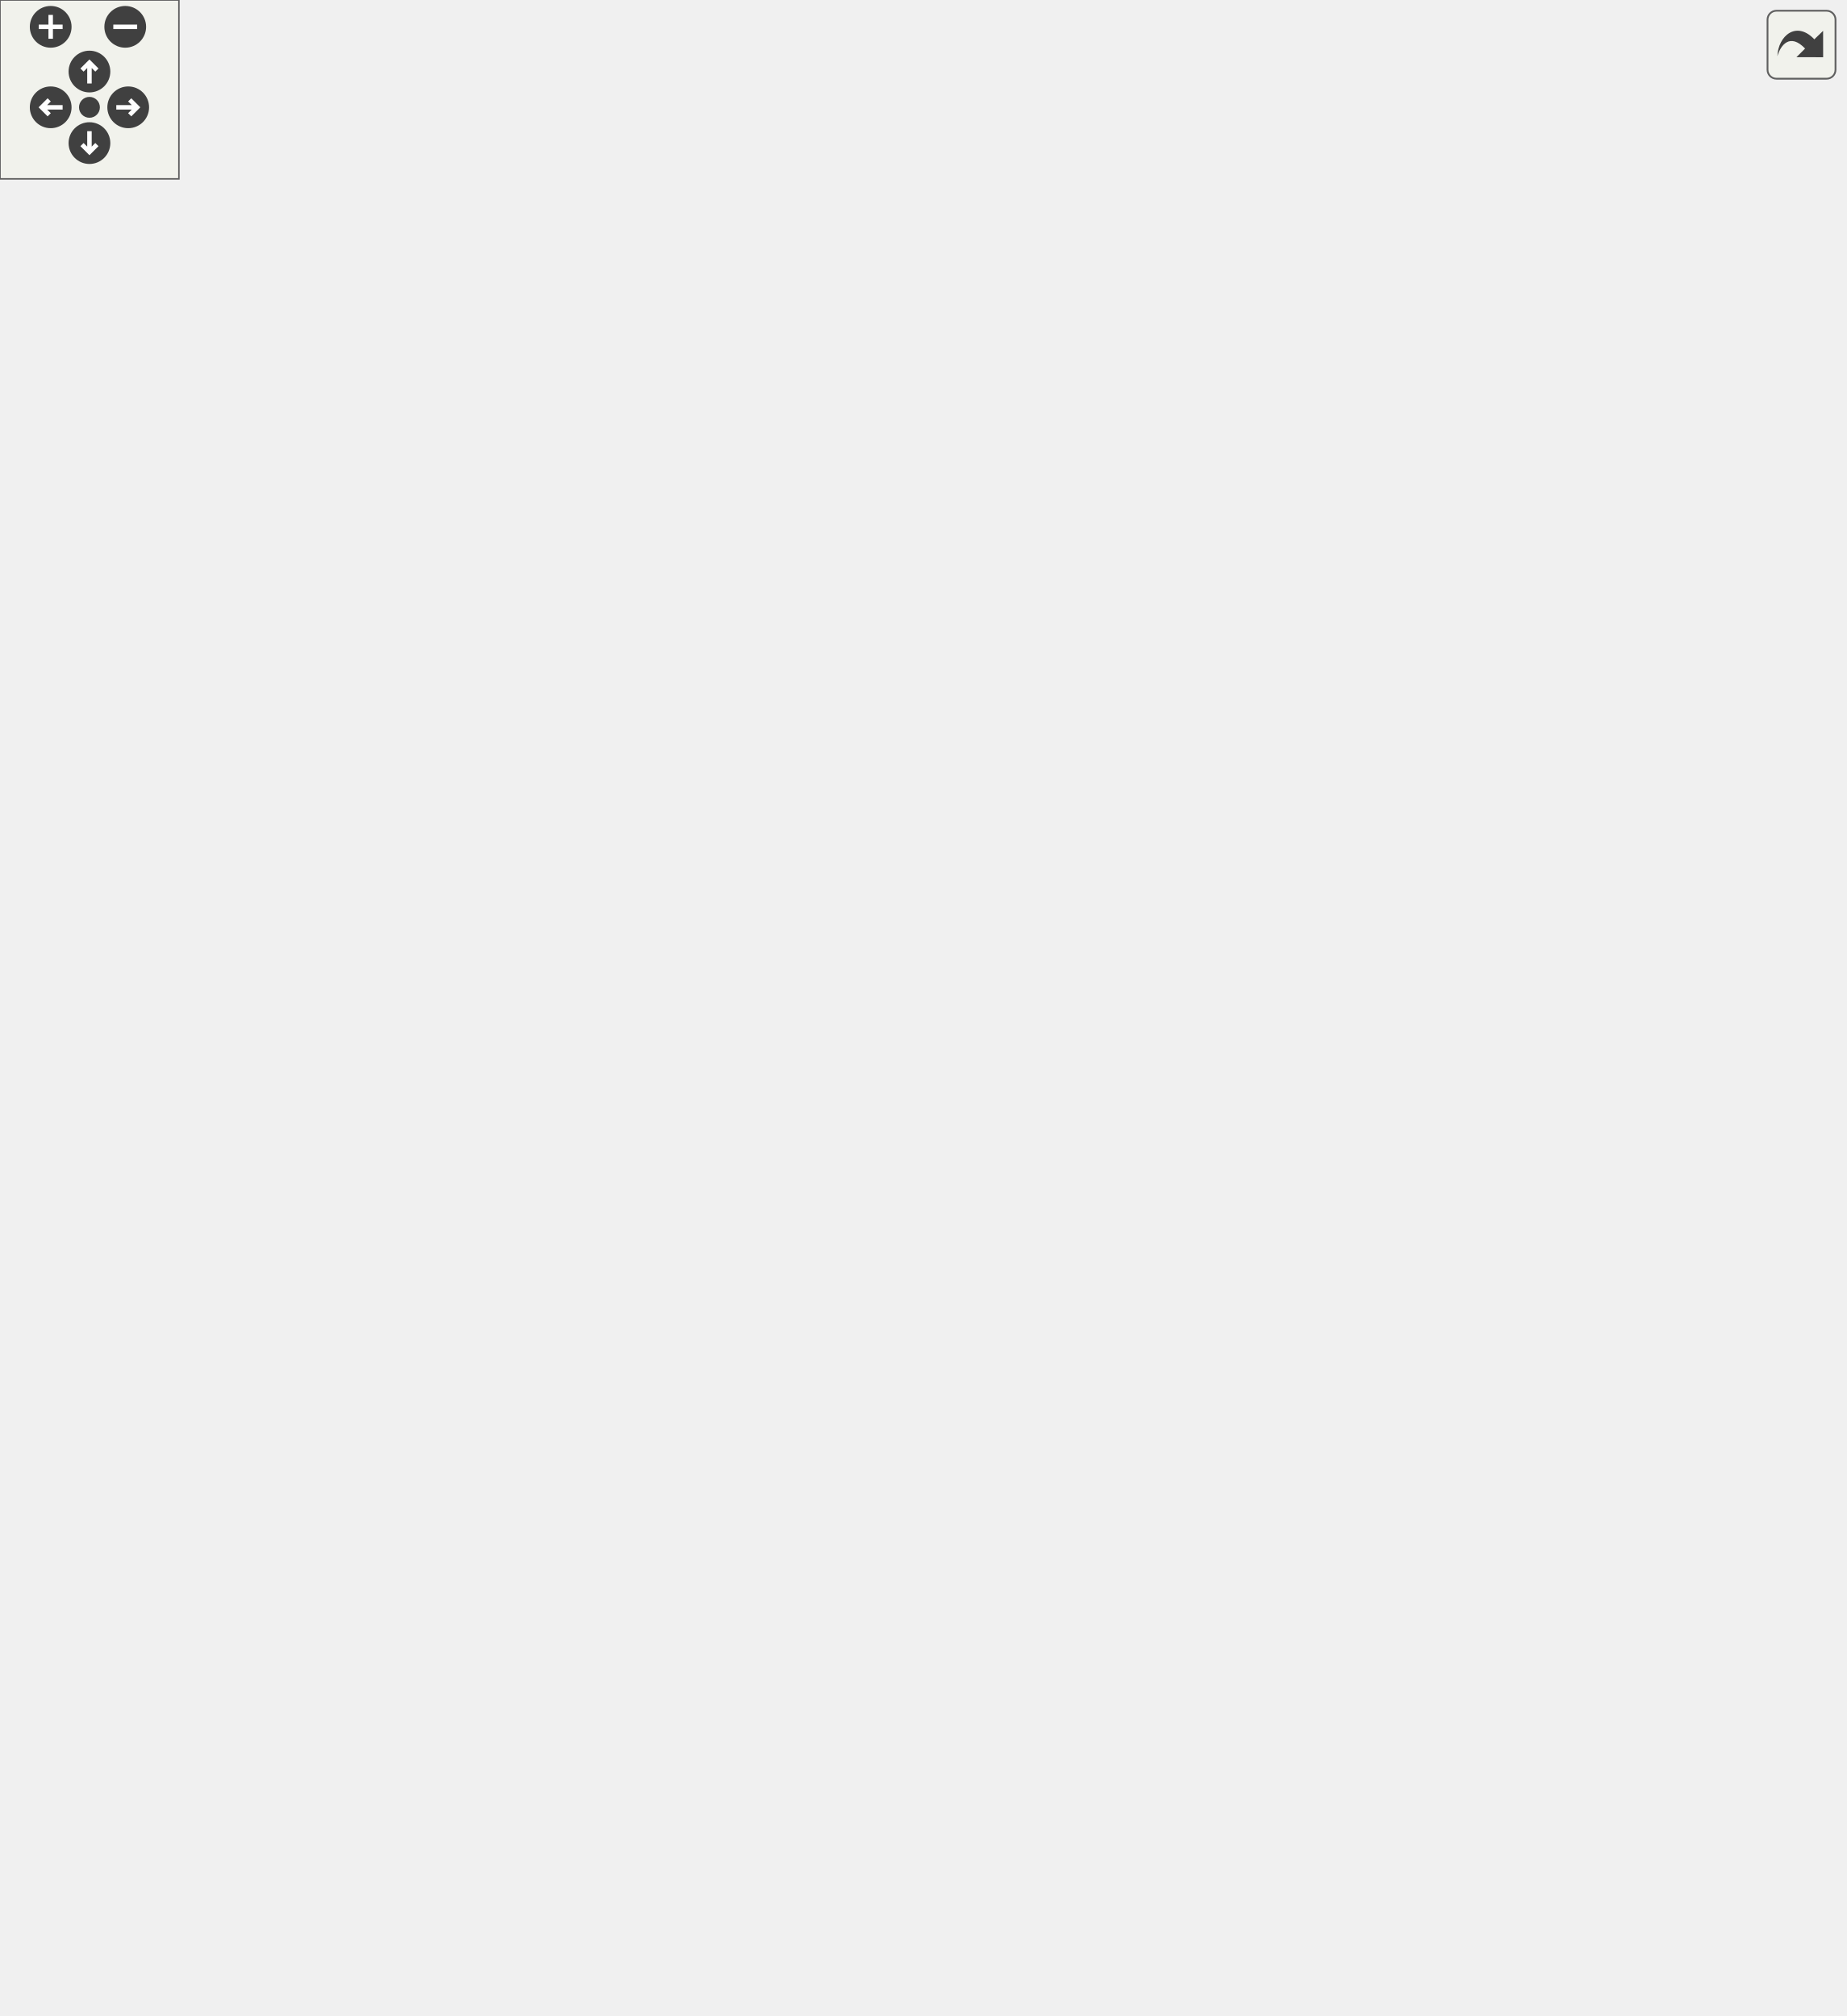
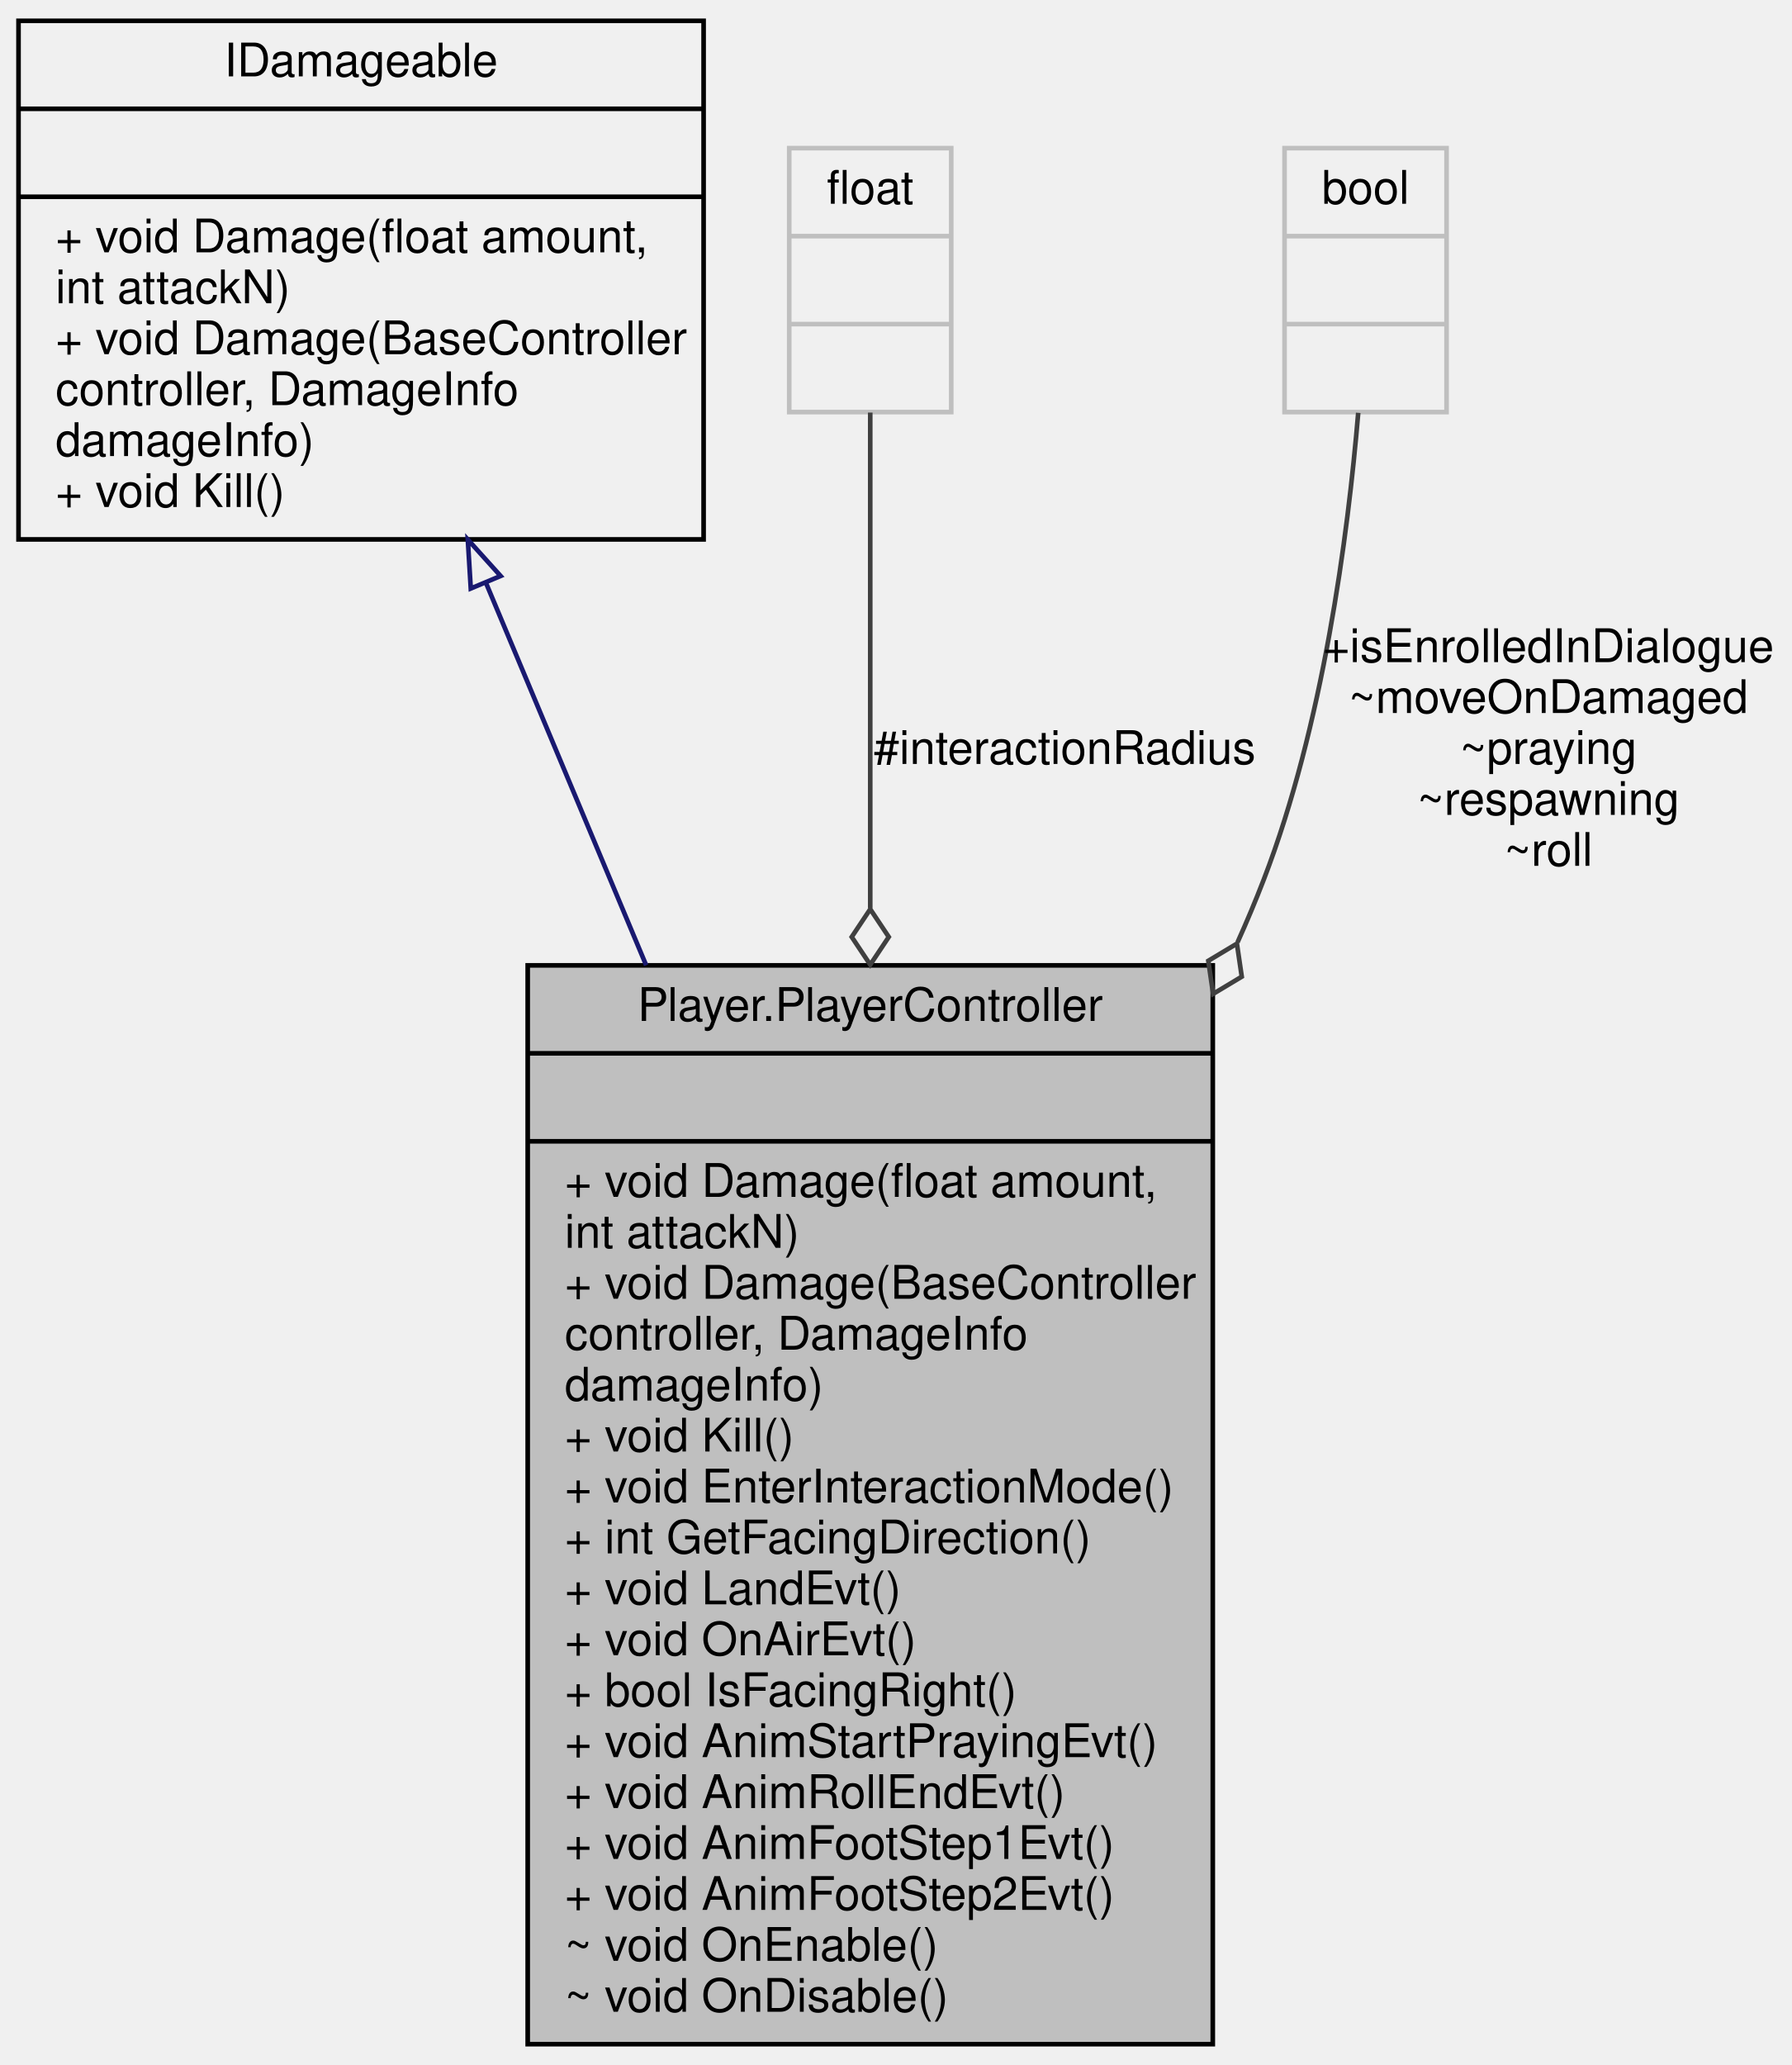
- <svg xmlns="http://www.w3.org/2000/svg" xmlns:xlink="http://www.w3.org/1999/xlink" id="main" version="1.1" xml:space="preserve">
-   <style type="text/css">
- .edge:hover path { stroke: red; }
- .edge:hover polygon { stroke: red; fill: red; }
- </style>
-   <defs>
-     <circle id="rim" cx="0" cy="0" r="7" />
-     <circle id="rim2" cx="0" cy="0" r="3.5" />
-     <g id="zoomPlus">
-       <use xlink:href="#rim" fill="#404040">
-         <set attributeName="fill" to="#808080" begin="zoomplus.mouseover" end="zoomplus.mouseout" />
-       </use>
-       <path d="M-4,0h8M0,-4v8" fill="none" stroke="white" stroke-width="1.5" pointer-events="none" />
-     </g>
-     <g id="zoomMin">
-       <use xlink:href="#rim" fill="#404040">
-         <set attributeName="fill" to="#808080" begin="zoomminus.mouseover" end="zoomminus.mouseout" />
-       </use>
-       <path d="M-4,0h8" fill="none" stroke="white" stroke-width="1.5" pointer-events="none" />
-     </g>
-     <g id="dirArrow">
-       <path fill="none" stroke="white" stroke-width="1.5" d="M0,-3.0v7 M-2.5,-0.5L0,-3.0L2.5,-0.5" />
-     </g>
-     <g id="resetDef">
-       <use xlink:href="#rim2" fill="#404040">
-         <set attributeName="fill" to="#808080" begin="reset.mouseover" end="reset.mouseout" />
-       </use>
-     </g>
-   </defs>
-   <svg id="graph" class="graph">
-     <g id="viewport">
-       <g id="node1" class="node">
-         <g id="a_node1">
-           <a xlink:title=" ">
-             <polygon fill="#bfbfbf" stroke="black" points="215,-0.5 215,-156.5 358,-156.5 358,-0.5 215,-0.5" />
-             <text text-anchor="middle" x="286.5" y="-144.5" font-family="Helvetica,sans-Serif" font-size="10.00">Player.PlayerController</text>
-             <polyline fill="none" stroke="black" points="215,-137.5 358,-137.5 " />
-             <text text-anchor="middle" x="286.5" y="-125.5" font-family="Helvetica,sans-Serif" font-size="10.00"> </text>
-             <polyline fill="none" stroke="black" points="215,-118.5 358,-118.5 " />
-             <text text-anchor="start" x="223" y="-106.5" font-family="Helvetica,sans-Serif" font-size="10.00">+ void EnterInteractionMode()</text>
-             <text text-anchor="start" x="223" y="-95.5" font-family="Helvetica,sans-Serif" font-size="10.00">+ void LandEvt()</text>
-             <text text-anchor="start" x="223" y="-84.5" font-family="Helvetica,sans-Serif" font-size="10.00">+ void OnAirEvt()</text>
-             <text text-anchor="start" x="223" y="-73.5" font-family="Helvetica,sans-Serif" font-size="10.00">+ bool IsFacingRight()</text>
-             <text text-anchor="start" x="223" y="-62.5" font-family="Helvetica,sans-Serif" font-size="10.00">+ void AnimStartPrayingEvt()</text>
-             <text text-anchor="start" x="223" y="-51.5" font-family="Helvetica,sans-Serif" font-size="10.00">+ void AnimRollEndEvt()</text>
-             <text text-anchor="start" x="223" y="-40.5" font-family="Helvetica,sans-Serif" font-size="10.00">+ void AnimFootStep1Evt()</text>
-             <text text-anchor="start" x="223" y="-29.5" font-family="Helvetica,sans-Serif" font-size="10.00">+ void AnimFootStep2Evt()</text>
-             <text text-anchor="start" x="223" y="-18.5" font-family="Helvetica,sans-Serif" font-size="10.00">~ void OnEnable()</text>
-             <text text-anchor="start" x="223" y="-7.5" font-family="Helvetica,sans-Serif" font-size="10.00">~ void OnDisable()</text>
-           </a>
-         </g>
-       </g>
-       <g id="node2" class="node">
-         <g id="a_node2">
-           <a xlink:href="class_player_1_1_player_movement_controller.html" target="_top" xlink:title=" ">
-             <polygon fill="none" stroke="black" points="206,-204.5 206,-371.5 367,-371.5 367,-204.5 206,-204.5" />
-             <text text-anchor="middle" x="286.5" y="-359.5" font-family="Helvetica,sans-Serif" font-size="10.00">Player.PlayerMovementController</text>
-             <polyline fill="none" stroke="black" points="206,-352.5 367,-352.5 " />
-             <text text-anchor="middle" x="286.5" y="-340.5" font-family="Helvetica,sans-Serif" font-size="10.00"> </text>
-             <polyline fill="none" stroke="black" points="206,-333.5 367,-333.5 " />
-             <text text-anchor="start" x="214" y="-321.5" font-family="Helvetica,sans-Serif" font-size="10.00">+ void Move(float moveH,</text>
-             <text text-anchor="start" x="214" y="-310.5" font-family="Helvetica,sans-Serif" font-size="10.00"> float moveV, bool crouch,</text>
-             <text text-anchor="start" x="214" y="-299.5" font-family="Helvetica,sans-Serif" font-size="10.00"> bool jump, bool roll, bool</text>
-             <text text-anchor="start" x="214" y="-288.5" font-family="Helvetica,sans-Serif" font-size="10.00"> attacking)</text>
-             <text text-anchor="start" x="214" y="-277.5" font-family="Helvetica,sans-Serif" font-size="10.00">+ bool IsFacingRight()</text>
-             <text text-anchor="start" x="214" y="-266.5" font-family="Helvetica,sans-Serif" font-size="10.00">+ void EnableFlip()</text>
-             <text text-anchor="start" x="214" y="-255.5" font-family="Helvetica,sans-Serif" font-size="10.00">+ void DisableFlip()</text>
-             <text text-anchor="start" x="214" y="-244.5" font-family="Helvetica,sans-Serif" font-size="10.00">~ void AttackMovement</text>
-             <text text-anchor="start" x="214" y="-233.5" font-family="Helvetica,sans-Serif" font-size="10.00">(int power)</text>
-             <text text-anchor="start" x="214" y="-222.5" font-family="Helvetica,sans-Serif" font-size="10.00">~ void PrepareRespawn</text>
-             <text text-anchor="start" x="214" y="-211.5" font-family="Helvetica,sans-Serif" font-size="10.00">(Transform SpawnPoint)</text>
-           </a>
-         </g>
-       </g>
-       <g id="edge1" class="edge">
-         <path fill="none" stroke="#404040" d="M286.5,-204.39C286.5,-192.73 286.5,-180.7 286.5,-168.92" />
-         <polygon fill="none" stroke="#404040" points="286.5,-168.76 282.5,-162.76 286.5,-156.76 290.5,-162.76 286.5,-168.76" />
-         <text text-anchor="middle" x="333.5" y="-178" font-family="Helvetica,sans-Serif" font-size="10.00"> #playerMovementCtrl</text>
-       </g>
-       <g id="node3" class="node">
-         <g id="a_node3">
-           <a xlink:title=" ">
-             <polygon fill="none" stroke="#bfbfbf" points="386,-458 386,-515 469,-515 469,-458 386,-458" />
-             <text text-anchor="middle" x="427.5" y="-503" font-family="Helvetica,sans-Serif" font-size="10.00">MonoBehaviour</text>
-             <polyline fill="none" stroke="#bfbfbf" points="386,-496 469,-496 " />
-             <text text-anchor="middle" x="427.5" y="-484" font-family="Helvetica,sans-Serif" font-size="10.00"> </text>
-             <polyline fill="none" stroke="#bfbfbf" points="386,-477 469,-477 " />
-             <text text-anchor="middle" x="427.5" y="-465" font-family="Helvetica,sans-Serif" font-size="10.00"> </text>
-           </a>
-         </g>
-       </g>
-       <g id="edge2" class="edge">
-         <path fill="none" stroke="midnightblue" d="M418.54,-447.78C413.09,-429.4 404.94,-407.53 393.5,-390 385.96,-378.45 376.84,-367.27 367.15,-356.84" />
-         <polygon fill="none" stroke="midnightblue" points="415.22,-448.9 421.29,-457.58 421.96,-447.01 415.22,-448.9" />
-       </g>
-       <g id="node4" class="node">
-         <g id="a_node4">
-           <a xlink:href="class_player_1_1_player_movement_controller_1_1_bool_event.html" target="_top" xlink:title=" ">
-             <polygon fill="none" stroke="black" points="122.5,-452.5 122.5,-520.5 286.5,-520.5 286.5,-452.5 122.5,-452.5" />
-             <text text-anchor="start" x="130.5" y="-508.5" font-family="Helvetica,sans-Serif" font-size="10.00">Player.PlayerMovementController.</text>
-             <text text-anchor="middle" x="204.5" y="-497.5" font-family="Helvetica,sans-Serif" font-size="10.00">BoolEvent</text>
-             <polyline fill="none" stroke="black" points="122.5,-490.5 286.5,-490.5 " />
-             <text text-anchor="middle" x="204.5" y="-478.5" font-family="Helvetica,sans-Serif" font-size="10.00"> </text>
-             <polyline fill="none" stroke="black" points="122.5,-471.5 286.5,-471.5 " />
-             <text text-anchor="middle" x="204.5" y="-459.5" font-family="Helvetica,sans-Serif" font-size="10.00"> </text>
-           </a>
-         </g>
-       </g>
-       <g id="edge3" class="edge">
-         <path fill="none" stroke="#404040" d="M212.93,-452.26C218.06,-433.65 225.22,-410.2 233.5,-390 234.51,-387.54 235.55,-385.07 236.63,-382.58" />
-         <polygon fill="none" stroke="#404040" points="236.63,-382.58 235.45,-375.46 241.56,-371.63 242.74,-378.75 236.63,-382.58" />
-         <text text-anchor="middle" x="272" y="-409.5" font-family="Helvetica,sans-Serif" font-size="10.00"> +OnCrouchEvent</text>
-       </g>
-       <g id="node5" class="node">
-         <g id="a_node5">
-           <a xlink:title=" ">
-             <polygon fill="none" stroke="#bfbfbf" points="155,-558.5 155,-615.5 254,-615.5 254,-558.5 155,-558.5" />
-             <text text-anchor="middle" x="204.5" y="-603.5" font-family="Helvetica,sans-Serif" font-size="10.00">UnityEvent&lt; bool &gt;</text>
-             <polyline fill="none" stroke="#bfbfbf" points="155,-596.5 254,-596.5 " />
-             <text text-anchor="middle" x="204.5" y="-584.5" font-family="Helvetica,sans-Serif" font-size="10.00"> </text>
-             <polyline fill="none" stroke="#bfbfbf" points="155,-577.5 254,-577.5 " />
-             <text text-anchor="middle" x="204.5" y="-565.5" font-family="Helvetica,sans-Serif" font-size="10.00"> </text>
-           </a>
-         </g>
-       </g>
-       <g id="edge4" class="edge">
-         <path fill="none" stroke="midnightblue" d="M204.5,-548.01C204.5,-538.96 204.5,-529.38 204.5,-520.58" />
-         <polygon fill="none" stroke="midnightblue" points="201,-548.3 204.5,-558.3 208,-548.3 201,-548.3" />
-       </g>
-       <g id="node6" class="node">
-         <g id="a_node6">
-           <a xlink:title=" ">
-             <polygon fill="none" stroke="#bfbfbf" points="305,-458 305,-515 368,-515 368,-458 305,-458" />
-             <text text-anchor="middle" x="336.5" y="-503" font-family="Helvetica,sans-Serif" font-size="10.00">UnityEvent</text>
-             <polyline fill="none" stroke="#bfbfbf" points="305,-496 368,-496 " />
-             <text text-anchor="middle" x="336.5" y="-484" font-family="Helvetica,sans-Serif" font-size="10.00"> </text>
-             <polyline fill="none" stroke="#bfbfbf" points="305,-477 368,-477 " />
-             <text text-anchor="middle" x="336.5" y="-465" font-family="Helvetica,sans-Serif" font-size="10.00"> </text>
-           </a>
-         </g>
-       </g>
-       <g id="edge5" class="edge">
-         <path fill="none" stroke="#404040" d="M330.47,-457.84C326.22,-438.73 320.27,-412.76 314.5,-390 313.95,-387.84 313.4,-385.67 312.83,-383.47" />
-         <polygon fill="none" stroke="#404040" points="312.76,-383.21 307.37,-378.42 309.72,-371.6 315.11,-376.39 312.76,-383.21" />
-         <text text-anchor="middle" x="357.5" y="-415" font-family="Helvetica,sans-Serif" font-size="10.00"> +OnAirEvent</text>
-         <text text-anchor="middle" x="357.5" y="-404" font-family="Helvetica,sans-Serif" font-size="10.00">+OnLandEvent</text>
-       </g>
-       <g id="node7" class="node">
-         <g id="a_node7">
-           <a xlink:title=" ">
-             <polygon fill="none" stroke="#bfbfbf" points="0,-458 0,-515 35,-515 35,-458 0,-458" />
-             <text text-anchor="middle" x="17.5" y="-503" font-family="Helvetica,sans-Serif" font-size="10.00">float</text>
-             <polyline fill="none" stroke="#bfbfbf" points="0,-496 35,-496 " />
-             <text text-anchor="middle" x="17.5" y="-484" font-family="Helvetica,sans-Serif" font-size="10.00"> </text>
-             <polyline fill="none" stroke="#bfbfbf" points="0,-477 35,-477 " />
-             <text text-anchor="middle" x="17.5" y="-465" font-family="Helvetica,sans-Serif" font-size="10.00"> </text>
-           </a>
-         </g>
-       </g>
-       <g id="edge9" class="edge">
-         <path fill="none" stroke="#404040" d="M18.81,-457.91C20.25,-438.6 23.25,-412.37 29.5,-390 53.85,-302.81 55.25,-274.12 112.5,-204 137.83,-172.98 172.69,-146 204.56,-125.16" />
-         <polygon fill="none" stroke="#404040" points="204.68,-125.09 207.58,-118.48 214.79,-118.62 211.89,-125.22 204.68,-125.09" />
-         <text text-anchor="middle" x="154.5" y="-285.5" font-family="Helvetica,sans-Serif" font-size="10.00"> #interactionRadius</text>
-       </g>
-       <g id="edge6" class="edge">
-         <path fill="none" stroke="#404040" d="M22.65,-457.56C27.72,-432.97 36.05,-399.6 45.5,-390 64.43,-370.77 78.27,-381.59 103.5,-372 133.72,-360.51 166.03,-346.46 194.97,-333.22" />
-         <polygon fill="none" stroke="#404040" points="194.99,-333.21 198.76,-327.07 205.89,-328.19 202.11,-334.33 194.99,-333.21" />
-         <text text-anchor="middle" x="94" y="-426" font-family="Helvetica,sans-Serif" font-size="10.00"> +LedgeClimbXOffset1</text>
-         <text text-anchor="middle" x="94" y="-415" font-family="Helvetica,sans-Serif" font-size="10.00">+LedgeClimbXOffset2</text>
-         <text text-anchor="middle" x="94" y="-404" font-family="Helvetica,sans-Serif" font-size="10.00">+LedgeClimbYOffset1</text>
-         <text text-anchor="middle" x="94" y="-393" font-family="Helvetica,sans-Serif" font-size="10.00">+LedgeClimbYOffset2</text>
-       </g>
-       <g id="node8" class="node">
-         <g id="a_node8">
-           <a xlink:title=" ">
-             <polygon fill="none" stroke="#bfbfbf" points="54.5,-458 54.5,-515 104.5,-515 104.5,-458 54.5,-458" />
-             <text text-anchor="middle" x="79.5" y="-503" font-family="Helvetica,sans-Serif" font-size="10.00">Vector3</text>
-             <polyline fill="none" stroke="#bfbfbf" points="54.5,-496 104.5,-496 " />
-             <text text-anchor="middle" x="79.5" y="-484" font-family="Helvetica,sans-Serif" font-size="10.00"> </text>
-             <polyline fill="none" stroke="#bfbfbf" points="54.5,-477 104.5,-477 " />
-             <text text-anchor="middle" x="79.5" y="-465" font-family="Helvetica,sans-Serif" font-size="10.00"> </text>
-           </a>
-         </g>
-       </g>
-       <g id="edge7" class="edge">
-         <path fill="none" stroke="#404040" d="M104.81,-459.1C107.65,-456.59 110.57,-454.17 113.5,-452 126.91,-442.04 134.79,-445.92 146.5,-434 161.96,-418.26 155.79,-407.29 169.5,-390 177.75,-379.59 187.18,-369.43 197.04,-359.81" />
-         <polygon fill="none" stroke="#404040" points="197.08,-359.77 198.68,-352.74 205.78,-351.51 204.19,-358.54 197.08,-359.77" />
-         <text text-anchor="middle" x="192" y="-409.5" font-family="Helvetica,sans-Serif" font-size="10.00"> ~Velocity</text>
-       </g>
-       <g id="node9" class="node">
-         <g id="a_node9">
-           <a xlink:title=" ">
-             <polygon fill="none" stroke="#bfbfbf" points="506,-458 506,-515 541,-515 541,-458 506,-458" />
-             <text text-anchor="middle" x="523.5" y="-503" font-family="Helvetica,sans-Serif" font-size="10.00">bool</text>
-             <polyline fill="none" stroke="#bfbfbf" points="506,-496 541,-496 " />
-             <text text-anchor="middle" x="523.5" y="-484" font-family="Helvetica,sans-Serif" font-size="10.00"> </text>
-             <polyline fill="none" stroke="#bfbfbf" points="506,-477 541,-477 " />
-             <text text-anchor="middle" x="523.5" y="-465" font-family="Helvetica,sans-Serif" font-size="10.00"> </text>
-           </a>
-         </g>
-       </g>
-       <g id="edge10" class="edge">
-         <path fill="none" stroke="#404040" d="M529.88,-457.73C533.16,-438.34 535.21,-412.08 528.5,-390 499.62,-294.99 425.57,-207.81 366.93,-150.18" />
-         <polygon fill="none" stroke="#404040" points="366.64,-149.9 359.55,-148.59 358.03,-141.54 365.12,-142.85 366.64,-149.9" />
-         <text text-anchor="middle" x="569" y="-307.5" font-family="Helvetica,sans-Serif" font-size="10.00"> +isEnrolledInDialogue</text>
-         <text text-anchor="middle" x="569" y="-296.5" font-family="Helvetica,sans-Serif" font-size="10.00">~awaitingAttack</text>
-         <text text-anchor="middle" x="569" y="-285.5" font-family="Helvetica,sans-Serif" font-size="10.00">~praying</text>
-         <text text-anchor="middle" x="569" y="-274.5" font-family="Helvetica,sans-Serif" font-size="10.00">~respawning</text>
-         <text text-anchor="middle" x="569" y="-263.5" font-family="Helvetica,sans-Serif" font-size="10.00">~roll</text>
-       </g>
-       <g id="edge8" class="edge">
-         <path fill="none" stroke="#404040" d="M505.8,-471.78C497.61,-465.57 487.68,-458.25 478.5,-452 465.96,-443.46 460.53,-444.41 449.5,-434 432.1,-417.58 435.08,-407.24 418.5,-390 405.87,-376.86 391.43,-364.06 376.86,-352.22" />
-         <polygon fill="none" stroke="#404040" points="376.66,-352.07 369.47,-351.46 367.27,-344.59 374.46,-345.2 376.66,-352.07" />
-         <text text-anchor="middle" x="489" y="-420.5" font-family="Helvetica,sans-Serif" font-size="10.00"> ~Grounded</text>
-         <text text-anchor="middle" x="489" y="-409.5" font-family="Helvetica,sans-Serif" font-size="10.00">~IsTouchingLedge</text>
-         <text text-anchor="middle" x="489" y="-398.5" font-family="Helvetica,sans-Serif" font-size="10.00">~IsTouchingWall</text>
+ <svg xmlns="http://www.w3.org/2000/svg" xmlns:xlink="http://www.w3.org/1999/xlink" width="387pt" height="446pt" viewBox="0.00 0.00 387.00 446.00">
+   <g id="graph0" class="graph" transform="scale(1 1) rotate(0) translate(4 442)">
+     <g id="node1" class="node">
+       <g id="a_node1">
+         <a xlink:title=" ">
+           <polygon fill="#bfbfbf" stroke="black" points="110,-0.5 110,-233.5 258,-233.5 258,-0.5 110,-0.5" />
+           <text text-anchor="middle" x="184" y="-221.5" font-family="Helvetica,sans-Serif" font-size="10.00">Player.PlayerController</text>
+           <polyline fill="none" stroke="black" points="110,-214.5 258,-214.5 " />
+           <text text-anchor="middle" x="184" y="-202.5" font-family="Helvetica,sans-Serif" font-size="10.00"> </text>
+           <polyline fill="none" stroke="black" points="110,-195.5 258,-195.5 " />
+           <text text-anchor="start" x="118" y="-183.5" font-family="Helvetica,sans-Serif" font-size="10.00">+ void Damage(float amount,</text>
+           <text text-anchor="start" x="118" y="-172.5" font-family="Helvetica,sans-Serif" font-size="10.00"> int attackN)</text>
+           <text text-anchor="start" x="118" y="-161.5" font-family="Helvetica,sans-Serif" font-size="10.00">+ void Damage(BaseController</text>
+           <text text-anchor="start" x="118" y="-150.5" font-family="Helvetica,sans-Serif" font-size="10.00"> controller, DamageInfo</text>
+           <text text-anchor="start" x="118" y="-139.5" font-family="Helvetica,sans-Serif" font-size="10.00"> damageInfo)</text>
+           <text text-anchor="start" x="118" y="-128.5" font-family="Helvetica,sans-Serif" font-size="10.00">+ void Kill()</text>
+           <text text-anchor="start" x="118" y="-117.5" font-family="Helvetica,sans-Serif" font-size="10.00">+ void EnterInteractionMode()</text>
+           <text text-anchor="start" x="118" y="-106.5" font-family="Helvetica,sans-Serif" font-size="10.00">+ int GetFacingDirection()</text>
+           <text text-anchor="start" x="118" y="-95.5" font-family="Helvetica,sans-Serif" font-size="10.00">+ void LandEvt()</text>
+           <text text-anchor="start" x="118" y="-84.5" font-family="Helvetica,sans-Serif" font-size="10.00">+ void OnAirEvt()</text>
+           <text text-anchor="start" x="118" y="-73.5" font-family="Helvetica,sans-Serif" font-size="10.00">+ bool IsFacingRight()</text>
+           <text text-anchor="start" x="118" y="-62.5" font-family="Helvetica,sans-Serif" font-size="10.00">+ void AnimStartPrayingEvt()</text>
+           <text text-anchor="start" x="118" y="-51.5" font-family="Helvetica,sans-Serif" font-size="10.00">+ void AnimRollEndEvt()</text>
+           <text text-anchor="start" x="118" y="-40.5" font-family="Helvetica,sans-Serif" font-size="10.00">+ void AnimFootStep1Evt()</text>
+           <text text-anchor="start" x="118" y="-29.5" font-family="Helvetica,sans-Serif" font-size="10.00">+ void AnimFootStep2Evt()</text>
+           <text text-anchor="start" x="118" y="-18.5" font-family="Helvetica,sans-Serif" font-size="10.00">~ void OnEnable()</text>
+           <text text-anchor="start" x="118" y="-7.5" font-family="Helvetica,sans-Serif" font-size="10.00">~ void OnDisable()</text>
+         </a>
      </g>
    </g>
-   </svg>
-   <g id="navigator" transform="translate(0 0)" fill="#404254">
-     <rect fill="#f2f5e9" fill-opacity="0.5" stroke="#606060" stroke-width=".5" x="0" y="0" width="60" height="60" />
-     <use id="zoomplus" xlink:href="#zoomPlus" x="17" y="9" />
-     <use id="zoomminus" xlink:href="#zoomMin" x="42" y="9" />
-     <use id="reset" xlink:href="#resetDef" x="30" y="36" />
-     <g id="arrowUp" xlink:href="#dirArrow" transform="translate(30 24)">
-       <use xlink:href="#rim" fill="#404040">
-         <set attributeName="fill" to="#808080" begin="arrowUp.mouseover" end="arrowUp.mouseout" />
-       </use>
-       <path fill="none" stroke="white" stroke-width="1.5" d="M0,-3.0v7 M-2.5,-0.5L0,-3.0L2.5,-0.5" />
+     <g id="node2" class="node">
+       <g id="a_node2">
+         <a xlink:href="interface_controllers_1_1_i_damageable.html" target="_top" xlink:title="Interfaz para todos los NPCs/Enemigos/Objetos que pueden ser daniados.">
+           <polygon fill="none" stroke="black" points="0,-325.5 0,-437.5 148,-437.5 148,-325.5 0,-325.5" />
+           <text text-anchor="middle" x="74" y="-425.5" font-family="Helvetica,sans-Serif" font-size="10.00">IDamageable</text>
+           <polyline fill="none" stroke="black" points="0,-418.5 148,-418.5 " />
+           <text text-anchor="middle" x="74" y="-406.5" font-family="Helvetica,sans-Serif" font-size="10.00"> </text>
+           <polyline fill="none" stroke="black" points="0,-399.5 148,-399.5 " />
+           <text text-anchor="start" x="8" y="-387.5" font-family="Helvetica,sans-Serif" font-size="10.00">+ void Damage(float amount,</text>
+           <text text-anchor="start" x="8" y="-376.5" font-family="Helvetica,sans-Serif" font-size="10.00"> int attackN)</text>
+           <text text-anchor="start" x="8" y="-365.5" font-family="Helvetica,sans-Serif" font-size="10.00">+ void Damage(BaseController</text>
+           <text text-anchor="start" x="8" y="-354.5" font-family="Helvetica,sans-Serif" font-size="10.00"> controller, DamageInfo</text>
+           <text text-anchor="start" x="8" y="-343.5" font-family="Helvetica,sans-Serif" font-size="10.00"> damageInfo)</text>
+           <text text-anchor="start" x="8" y="-332.5" font-family="Helvetica,sans-Serif" font-size="10.00">+ void Kill()</text>
+         </a>
+       </g>
    </g>
-     <g id="arrowRight" xlink:href="#dirArrow" transform="rotate(90) translate(36 -43)">
-       <use xlink:href="#rim" fill="#404040">
-         <set attributeName="fill" to="#808080" begin="arrowRight.mouseover" end="arrowRight.mouseout" />
-       </use>
-       <path fill="none" stroke="white" stroke-width="1.5" d="M0,-3.0v7 M-2.5,-0.5L0,-3.0L2.5,-0.5" />
+     <g id="edge1" class="edge">
+       <path fill="none" stroke="midnightblue" d="M100.97,-316.14C111.42,-291.2 123.72,-261.86 135.59,-233.52" />
+       <polygon fill="none" stroke="midnightblue" points="97.7,-314.9 97.06,-325.47 104.15,-317.6 97.7,-314.9" />
    </g>
-     <g id="arrowDown" xlink:href="#dirArrow" transform="rotate(180) translate(-30 -48)">
-       <use xlink:href="#rim" fill="#404040">
-         <set attributeName="fill" to="#808080" begin="arrowDown.mouseover" end="arrowDown.mouseout" />
-       </use>
-       <path fill="none" stroke="white" stroke-width="1.5" d="M0,-3.0v7 M-2.5,-0.5L0,-3.0L2.5,-0.5" />
+     <g id="node3" class="node">
+       <g id="a_node3">
+         <a xlink:title=" ">
+           <polygon fill="none" stroke="#bfbfbf" points="166.5,-353 166.5,-410 201.5,-410 201.5,-353 166.5,-353" />
+           <text text-anchor="middle" x="184" y="-398" font-family="Helvetica,sans-Serif" font-size="10.00">float</text>
+           <polyline fill="none" stroke="#bfbfbf" points="166.5,-391 201.5,-391 " />
+           <text text-anchor="middle" x="184" y="-379" font-family="Helvetica,sans-Serif" font-size="10.00"> </text>
+           <polyline fill="none" stroke="#bfbfbf" points="166.5,-372 201.5,-372 " />
+           <text text-anchor="middle" x="184" y="-360" font-family="Helvetica,sans-Serif" font-size="10.00"> </text>
+         </a>
+       </g>
    </g>
-     <g id="arrowLeft" xlink:href="#dirArrow" transform="rotate(270) translate(-36 17)">
-       <use xlink:href="#rim" fill="#404040">
-         <set attributeName="fill" to="#808080" begin="arrowLeft.mouseover" end="arrowLeft.mouseout" />
-       </use>
-       <path fill="none" stroke="white" stroke-width="1.5" d="M0,-3.0v7 M-2.5,-0.5L0,-3.0L2.5,-0.5" />
+     <g id="edge2" class="edge">
+       <path fill="none" stroke="#404040" d="M184,-352.9C184,-326.96 184,-286.19 184,-245.84" />
+       <polygon fill="none" stroke="#404040" points="184,-245.64 180,-239.64 184,-233.64 188,-239.64 184,-245.64" />
+       <text text-anchor="middle" x="226" y="-277" font-family="Helvetica,sans-Serif" font-size="10.00"> #interactionRadius</text>
+     </g>
+     <g id="node4" class="node">
+       <g id="a_node4">
+         <a xlink:title=" ">
+           <polygon fill="none" stroke="#bfbfbf" points="273.5,-353 273.5,-410 308.5,-410 308.5,-353 273.5,-353" />
+           <text text-anchor="middle" x="291" y="-398" font-family="Helvetica,sans-Serif" font-size="10.00">bool</text>
+           <polyline fill="none" stroke="#bfbfbf" points="273.5,-391 308.5,-391 " />
+           <text text-anchor="middle" x="291" y="-379" font-family="Helvetica,sans-Serif" font-size="10.00"> </text>
+           <polyline fill="none" stroke="#bfbfbf" points="273.5,-372 308.5,-372 " />
+           <text text-anchor="middle" x="291" y="-360" font-family="Helvetica,sans-Serif" font-size="10.00"> </text>
+         </a>
+       </g>
+     </g>
+     <g id="edge3" class="edge">
+       <path fill="none" stroke="#404040" d="M289.42,-352.84C287.18,-326.24 281.81,-285.27 269,-252 267.27,-247.5 265.38,-242.99 263.35,-238.49" />
+       <polygon fill="none" stroke="#404040" points="263.21,-238.19 257.03,-234.48 258.07,-227.34 264.26,-231.06 263.21,-238.19" />
+       <text text-anchor="middle" x="330.5" y="-299" font-family="Helvetica,sans-Serif" font-size="10.00"> +isEnrolledInDialogue</text>
+       <text text-anchor="middle" x="330.5" y="-288" font-family="Helvetica,sans-Serif" font-size="10.00">~moveOnDamaged</text>
+       <text text-anchor="middle" x="330.5" y="-277" font-family="Helvetica,sans-Serif" font-size="10.00">~praying</text>
+       <text text-anchor="middle" x="330.5" y="-266" font-family="Helvetica,sans-Serif" font-size="10.00">~respawning</text>
+       <text text-anchor="middle" x="330.5" y="-255" font-family="Helvetica,sans-Serif" font-size="10.00">~roll</text>
    </g>
  </g>
-   <svg viewBox="0 0 15 15" width="100%" height="30px" preserveAspectRatio="xMaxYMin meet">
-     <g id="arrow_out" transform="scale(0.3 0.3)">
-       <a xlink:href="class_player_1_1_player_controller__coll__graph_org.svg" target="_base">
-         <rect id="button" ry="5" rx="5" y="6" x="6" height="38" width="38" fill="#f2f5e9" fill-opacity="0.5" stroke="#606060" stroke-width="1.0" />
-         <path id="arrow" d="M 11.5,31.437 C 11.94,20.098 22.043,11.323 32.159,21.979 L 37.069,17.246 C 37.069,17.246 37.088,32 37.088,32 L 22.16,31.978 C 22.16,31.978 26.998,27.14 26.998,27.14 C 18.529,18.264 13.292,25.23 11.5,31.437 z" style="fill:#404040;" />
-       </a>
-     </g>
-   </svg>
</svg>
